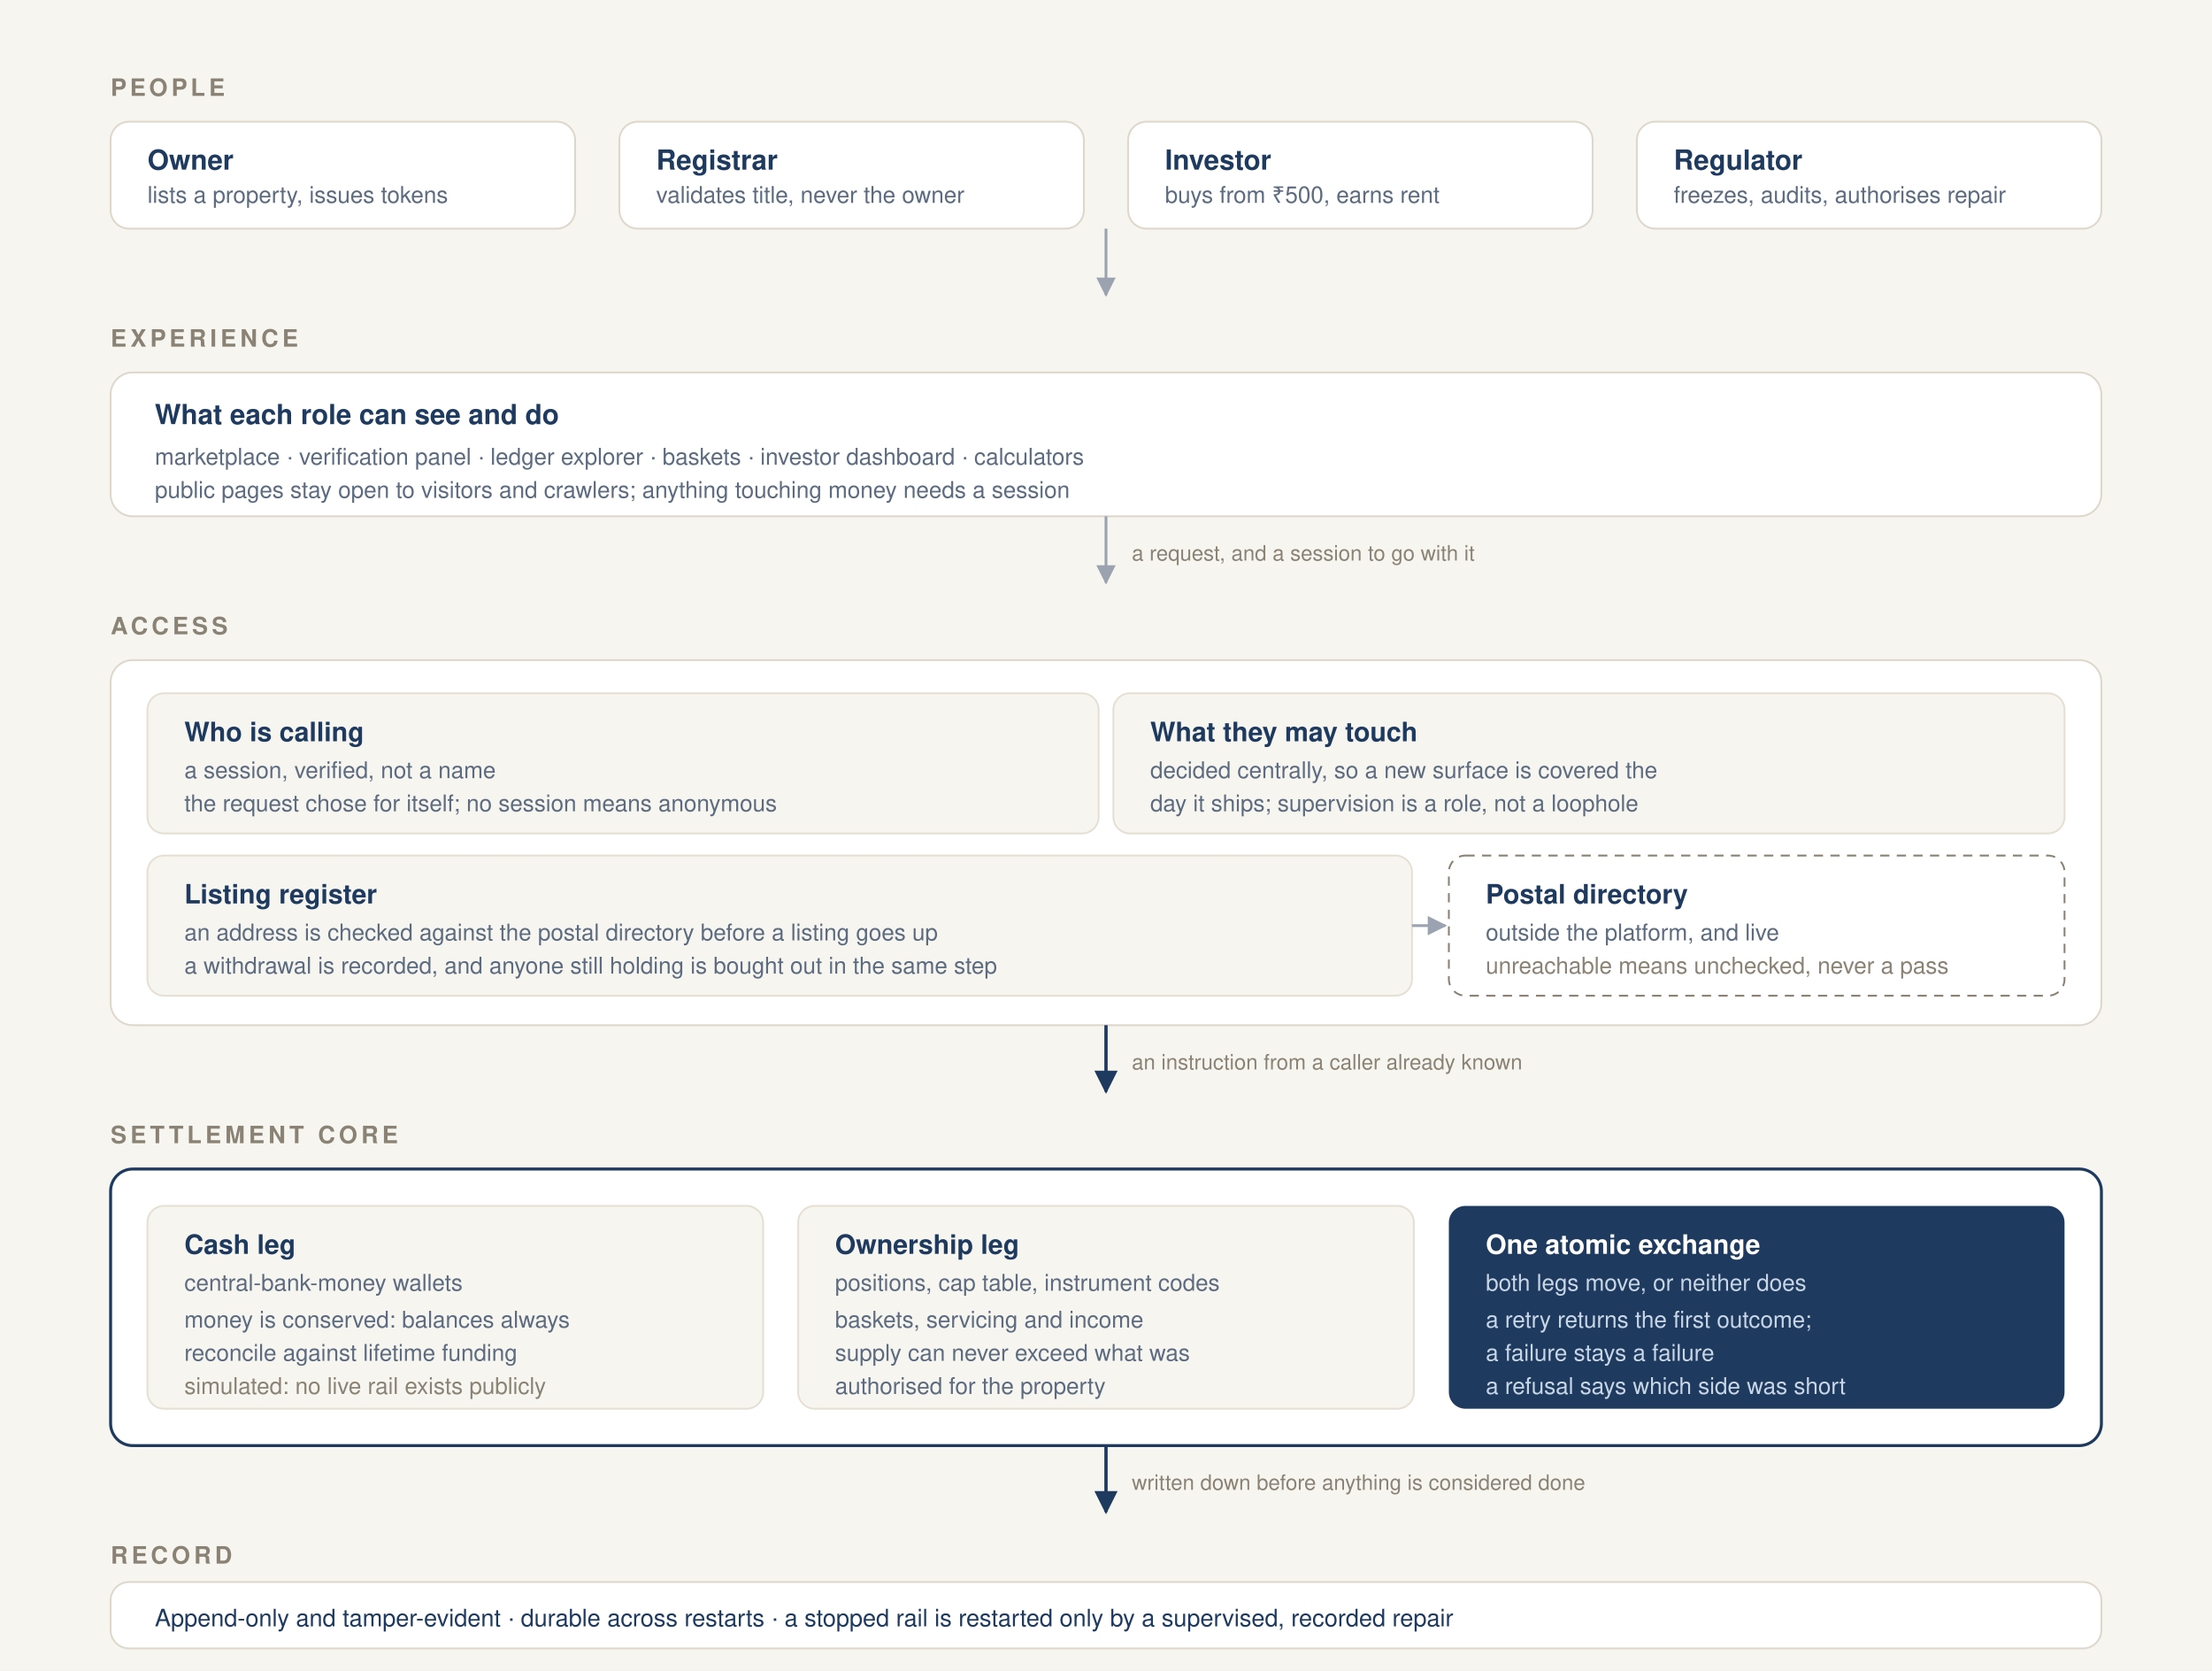
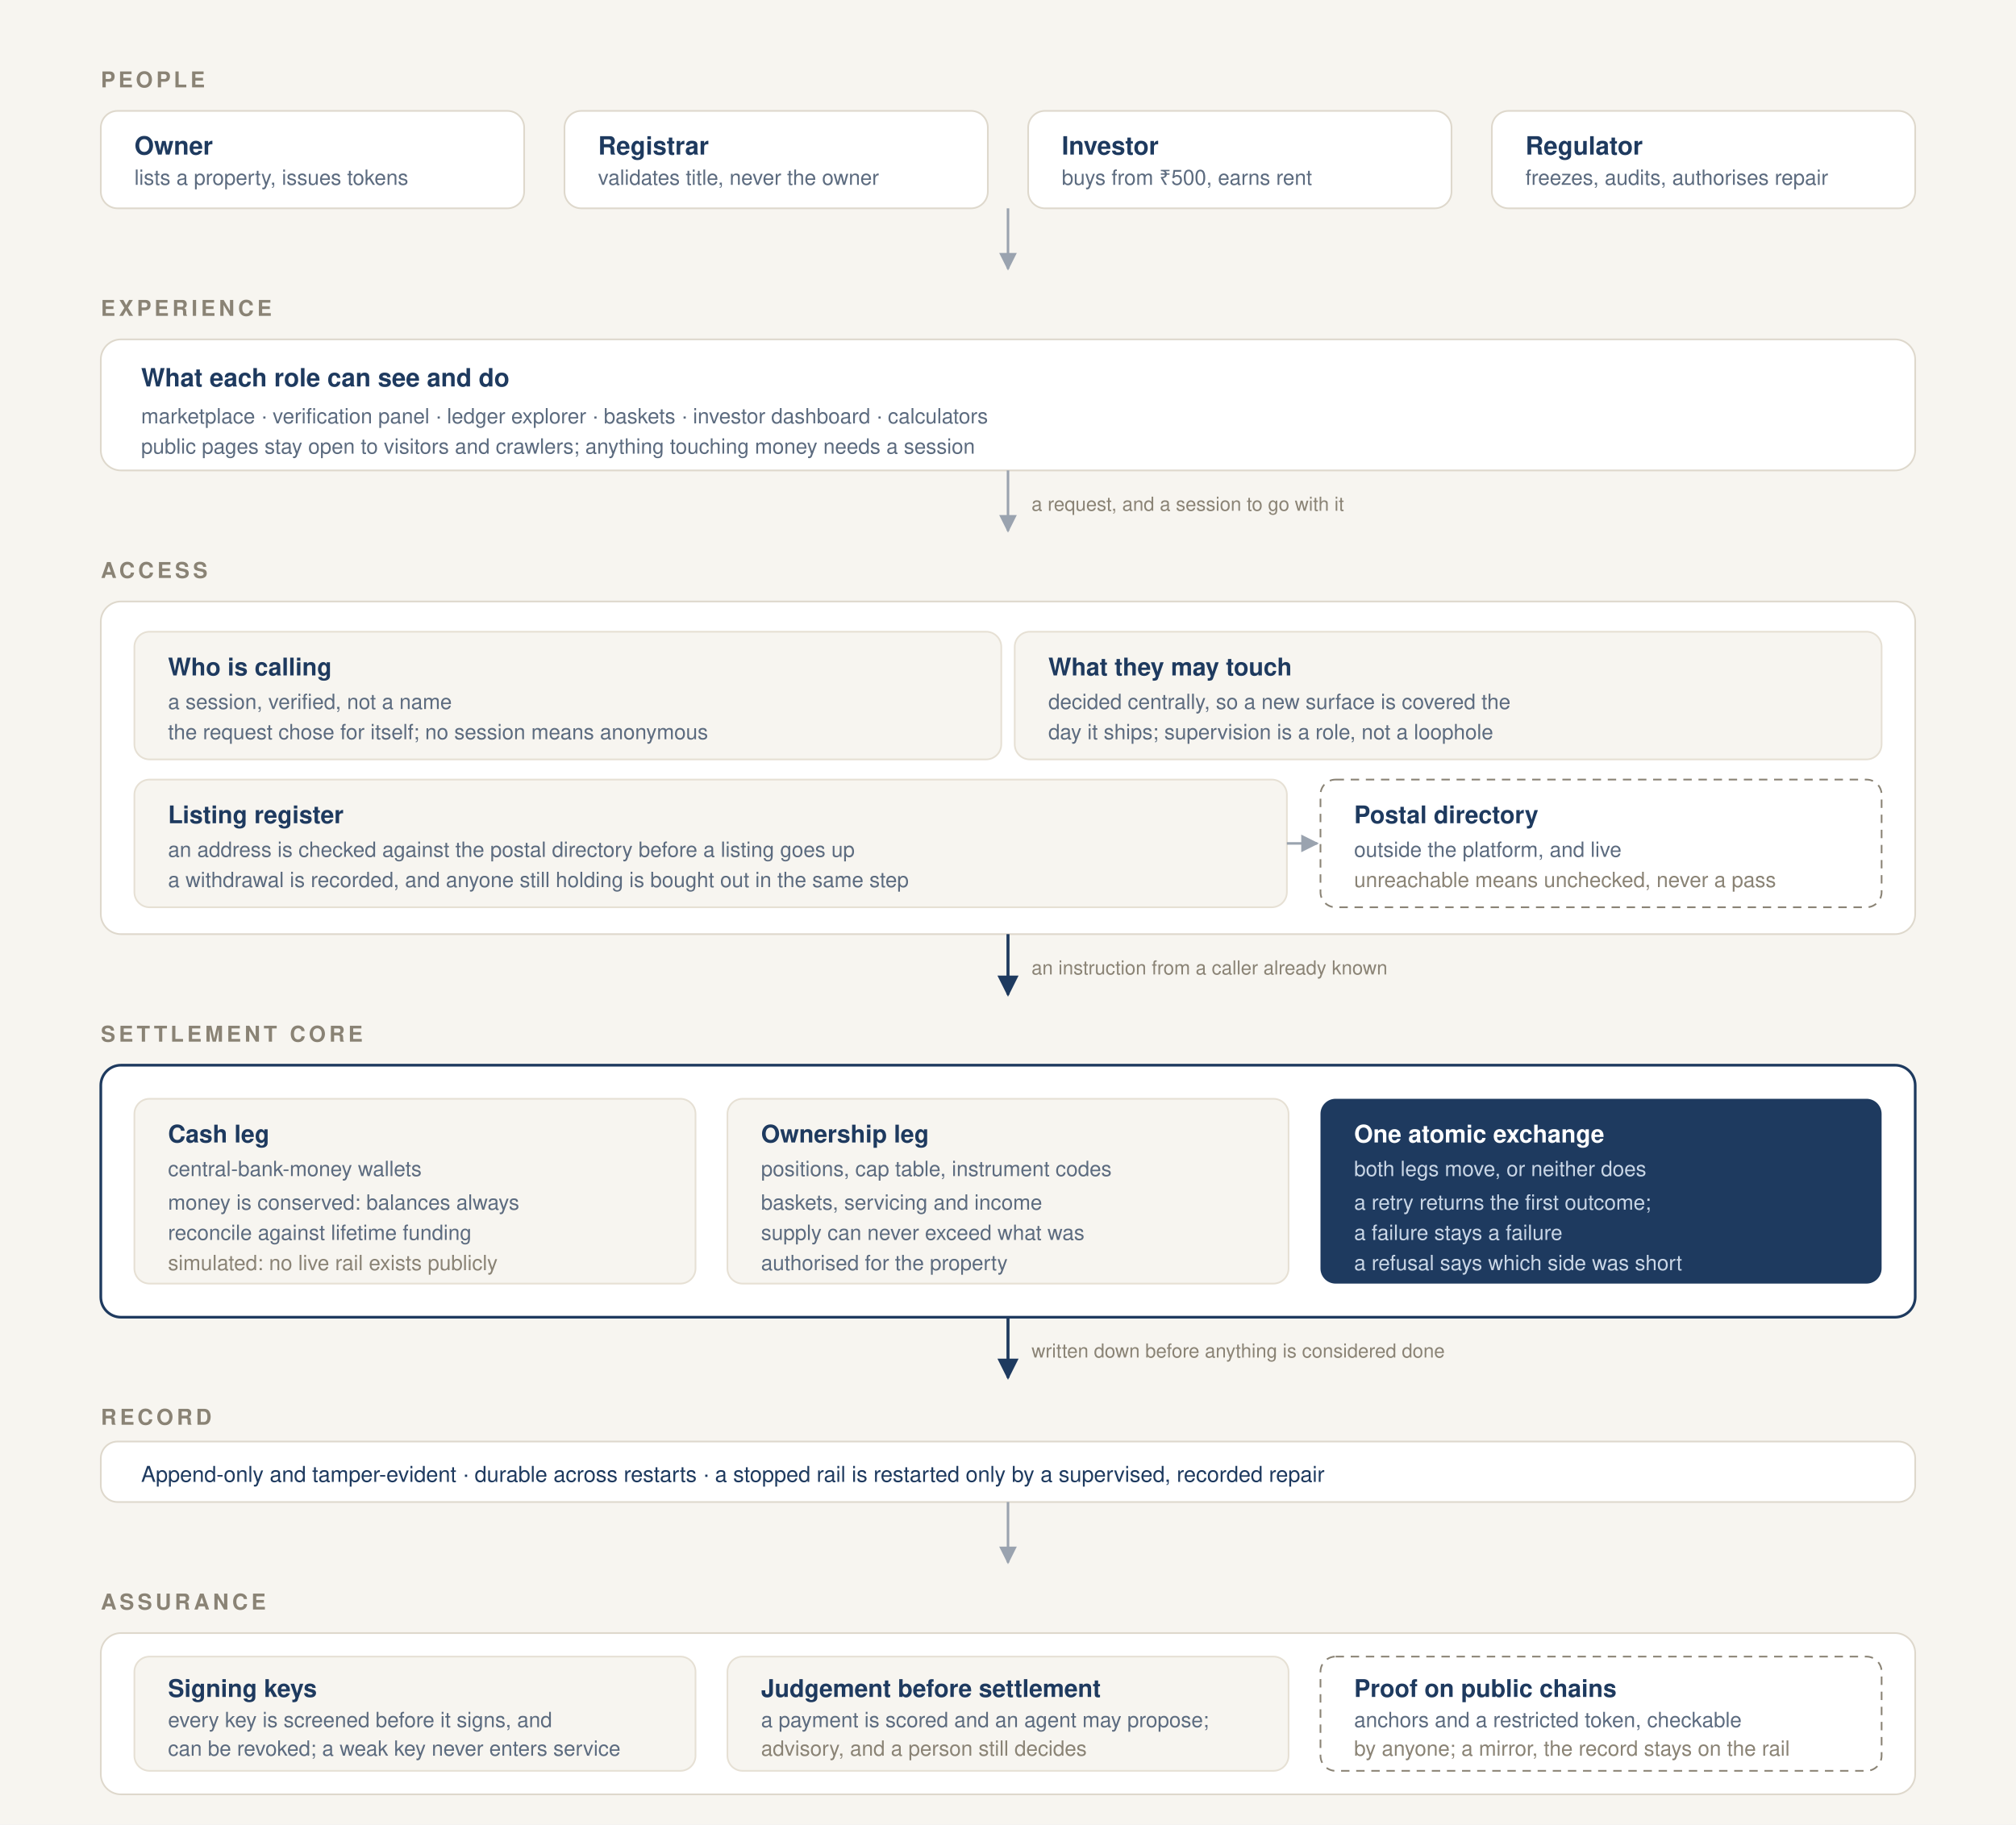
- <svg xmlns="http://www.w3.org/2000/svg" viewBox="0 0 1200 906" width="1200" height="906" role="img" aria-label="AasthiChain architecture: owners, registrars, investors and regulators work through a web experience; an access layer establishes who is calling, what they may touch, and keeps the listing register, whose addresses are checked against an outside postal directory; a settlement core moves the cash leg and the ownership leg as one atomic exchange; and every state change is written to an append-only record that the whole system answers to.">
+ <svg xmlns="http://www.w3.org/2000/svg" viewBox="0 0 1200 1086" width="1200" height="1086" role="img" aria-label="AasthiChain architecture: owners, registrars, investors and regulators work through a web experience; an access layer establishes who is calling, what they may touch, and keeps the listing register, whose addresses are checked against an outside postal directory; a settlement core moves the cash leg and the ownership leg as one atomic exchange; every state change is written to an append-only record that the whole system answers to; and a layer of assurance sits under all of it: a register of the keys that sign, a risk layer that judges a payment before it settles, and copies of the proof on public chains that a holder can check without asking the platform.">
  <defs>
    <marker id="a" viewBox="0 0 10 10" refX="9" refY="5" markerWidth="7" markerHeight="7" orient="auto-start-reverse">
      <path d="M0 0 L10 5 L0 10 z" fill="#9AA3AF" />
    </marker>
    <marker id="aCore" viewBox="0 0 10 10" refX="9" refY="5" markerWidth="7" markerHeight="7" orient="auto-start-reverse">
      <path d="M0 0 L10 5 L0 10 z" fill="#1E3A5F" />
    </marker>
  </defs>
-   <rect width="1200" height="906" fill="#F7F5F0" />
+   <rect width="1200" height="1086" fill="#F7F5F0" />
  <text x="60" y="52" font-family="Helvetica, Arial, sans-serif" font-size="13" font-weight="bold" letter-spacing="2" fill="#8A8375">PEOPLE</text>
  <rect x="60" y="66" width="252" height="58" rx="10" fill="#FFFFFF" stroke="#DED8CC" />
  <text x="80" y="92" font-family="Helvetica, Arial, sans-serif" font-size="15" font-weight="bold" fill="#1E3A5F">Owner</text>
  <text x="80" y="110" font-family="Helvetica, Arial, sans-serif" font-size="12.5" fill="#5C6B7F">lists a property, issues tokens</text>
  <rect x="336" y="66" width="252" height="58" rx="10" fill="#FFFFFF" stroke="#DED8CC" />
  <text x="356" y="92" font-family="Helvetica, Arial, sans-serif" font-size="15" font-weight="bold" fill="#1E3A5F">Registrar</text>
  <text x="356" y="110" font-family="Helvetica, Arial, sans-serif" font-size="12.5" fill="#5C6B7F">validates title, never the owner</text>
  <rect x="612" y="66" width="252" height="58" rx="10" fill="#FFFFFF" stroke="#DED8CC" />
  <text x="632" y="92" font-family="Helvetica, Arial, sans-serif" font-size="15" font-weight="bold" fill="#1E3A5F">Investor</text>
  <text x="632" y="110" font-family="Helvetica, Arial, sans-serif" font-size="12.5" fill="#5C6B7F">buys from ₹500, earns rent</text>
  <rect x="888" y="66" width="252" height="58" rx="10" fill="#FFFFFF" stroke="#DED8CC" />
  <text x="908" y="92" font-family="Helvetica, Arial, sans-serif" font-size="15" font-weight="bold" fill="#1E3A5F">Regulator</text>
  <text x="908" y="110" font-family="Helvetica, Arial, sans-serif" font-size="12.5" fill="#5C6B7F">freezes, audits, authorises repair</text>
  <line x1="600" y1="124" x2="600" y2="160" stroke="#9AA3AF" stroke-width="1.5" marker-end="url(#a)" />
  <text x="60" y="188" font-family="Helvetica, Arial, sans-serif" font-size="13" font-weight="bold" letter-spacing="2" fill="#8A8375">EXPERIENCE</text>
  <rect x="60" y="202" width="1080" height="78" rx="12" fill="#FFFFFF" stroke="#DED8CC" />
  <text x="84" y="230" font-family="Helvetica, Arial, sans-serif" font-size="15" font-weight="bold" fill="#1E3A5F">What each role can see and do</text>
  <text x="84" y="252" font-family="Helvetica, Arial, sans-serif" font-size="12.5" fill="#5C6B7F">marketplace · verification panel · ledger explorer · baskets · investor dashboard · calculators</text>
  <text x="84" y="270" font-family="Helvetica, Arial, sans-serif" font-size="12.5" fill="#5C6B7F">public pages stay open to visitors and crawlers; anything touching money needs a session</text>
  <line x1="600" y1="280" x2="600" y2="316" stroke="#9AA3AF" stroke-width="1.5" marker-end="url(#a)" />
  <text x="614" y="304" font-family="Helvetica, Arial, sans-serif" font-size="11.5" fill="#8A8375">a request, and a session to go with it</text>
  <text x="60" y="344" font-family="Helvetica, Arial, sans-serif" font-size="13" font-weight="bold" letter-spacing="2" fill="#8A8375">ACCESS</text>
  <rect x="60" y="358" width="1080" height="198" rx="12" fill="#FFFFFF" stroke="#DED8CC" />
  <rect x="80" y="376" width="516" height="76" rx="9" fill="#F7F5F0" stroke="#E6E0D4" />
  <text x="100" y="402" font-family="Helvetica, Arial, sans-serif" font-size="14.5" font-weight="bold" fill="#1E3A5F">Who is calling</text>
  <text x="100" y="422" font-family="Helvetica, Arial, sans-serif" font-size="12.5" fill="#5C6B7F">a session, verified, not a name</text>
  <text x="100" y="440" font-family="Helvetica, Arial, sans-serif" font-size="12.5" fill="#5C6B7F">the request chose for itself; no session means anonymous</text>
  <rect x="604" y="376" width="516" height="76" rx="9" fill="#F7F5F0" stroke="#E6E0D4" />
  <text x="624" y="402" font-family="Helvetica, Arial, sans-serif" font-size="14.5" font-weight="bold" fill="#1E3A5F">What they may touch</text>
  <text x="624" y="422" font-family="Helvetica, Arial, sans-serif" font-size="12.5" fill="#5C6B7F">decided centrally, so a new surface is covered the</text>
  <text x="624" y="440" font-family="Helvetica, Arial, sans-serif" font-size="12.5" fill="#5C6B7F">day it ships; supervision is a role, not a loophole</text>
  <rect x="80" y="464" width="686" height="76" rx="9" fill="#F7F5F0" stroke="#E6E0D4" />
  <text x="100" y="490" font-family="Helvetica, Arial, sans-serif" font-size="14.5" font-weight="bold" fill="#1E3A5F">Listing register</text>
  <text x="100" y="510" font-family="Helvetica, Arial, sans-serif" font-size="12.5" fill="#5C6B7F">an address is checked against the postal directory before a listing goes up</text>
  <text x="100" y="528" font-family="Helvetica, Arial, sans-serif" font-size="12.5" fill="#5C6B7F">a withdrawal is recorded, and anyone still holding is bought out in the same step</text>
  <rect x="786" y="464" width="334" height="76" rx="9" fill="#FFFFFF" stroke="#8A8375" stroke-dasharray="5 4" />
  <text x="806" y="490" font-family="Helvetica, Arial, sans-serif" font-size="14.5" font-weight="bold" fill="#1E3A5F">Postal directory</text>
  <text x="806" y="510" font-family="Helvetica, Arial, sans-serif" font-size="12.5" fill="#5C6B7F">outside the platform, and live</text>
  <text x="806" y="528" font-family="Helvetica, Arial, sans-serif" font-size="12.5" fill="#8A8375">unreachable means unchecked, never a pass</text>
  <line x1="766" y1="502" x2="784" y2="502" stroke="#9AA3AF" stroke-width="1.5" marker-end="url(#a)" />
  <line x1="600" y1="556" x2="600" y2="592" stroke="#1E3A5F" stroke-width="1.8" marker-end="url(#aCore)" />
  <text x="614" y="580" font-family="Helvetica, Arial, sans-serif" font-size="11.5" fill="#8A8375">an instruction from a caller already known</text>
  <text x="60" y="620" font-family="Helvetica, Arial, sans-serif" font-size="13" font-weight="bold" letter-spacing="2" fill="#8A8375">SETTLEMENT CORE</text>
  <rect x="60" y="634" width="1080" height="150" rx="12" fill="#FFFFFF" stroke="#1E3A5F" stroke-width="1.6" />
  <rect x="80" y="654" width="334" height="110" rx="9" fill="#F7F5F0" stroke="#E6E0D4" />
  <text x="100" y="680" font-family="Helvetica, Arial, sans-serif" font-size="14.5" font-weight="bold" fill="#1E3A5F">Cash leg</text>
  <text x="100" y="700" font-family="Helvetica, Arial, sans-serif" font-size="12.5" fill="#5C6B7F">central-bank-money wallets</text>
  <text x="100" y="720" font-family="Helvetica, Arial, sans-serif" font-size="12.5" fill="#5C6B7F">money is conserved: balances always</text>
  <text x="100" y="738" font-family="Helvetica, Arial, sans-serif" font-size="12.5" fill="#5C6B7F">reconcile against lifetime funding</text>
  <text x="100" y="756" font-family="Helvetica, Arial, sans-serif" font-size="12.5" fill="#8A8375">simulated: no live rail exists publicly</text>
  <rect x="433" y="654" width="334" height="110" rx="9" fill="#F7F5F0" stroke="#E6E0D4" />
  <text x="453" y="680" font-family="Helvetica, Arial, sans-serif" font-size="14.5" font-weight="bold" fill="#1E3A5F">Ownership leg</text>
  <text x="453" y="700" font-family="Helvetica, Arial, sans-serif" font-size="12.5" fill="#5C6B7F">positions, cap table, instrument codes</text>
  <text x="453" y="720" font-family="Helvetica, Arial, sans-serif" font-size="12.5" fill="#5C6B7F">baskets, servicing and income</text>
  <text x="453" y="738" font-family="Helvetica, Arial, sans-serif" font-size="12.5" fill="#5C6B7F">supply can never exceed what was</text>
  <text x="453" y="756" font-family="Helvetica, Arial, sans-serif" font-size="12.5" fill="#5C6B7F">authorised for the property</text>
  <rect x="786" y="654" width="334" height="110" rx="9" fill="#1E3A5F" />
  <text x="806" y="680" font-family="Helvetica, Arial, sans-serif" font-size="14.5" font-weight="bold" fill="#FFFFFF">One atomic exchange</text>
  <text x="806" y="700" font-family="Helvetica, Arial, sans-serif" font-size="12.5" fill="#C9D6E6">both legs move, or neither does</text>
  <text x="806" y="720" font-family="Helvetica, Arial, sans-serif" font-size="12.5" fill="#C9D6E6">a retry returns the first outcome;</text>
  <text x="806" y="738" font-family="Helvetica, Arial, sans-serif" font-size="12.5" fill="#C9D6E6">a failure stays a failure</text>
  <text x="806" y="756" font-family="Helvetica, Arial, sans-serif" font-size="12.5" fill="#C9D6E6">a refusal says which side was short</text>
  <line x1="600" y1="784" x2="600" y2="820" stroke="#1E3A5F" stroke-width="1.8" marker-end="url(#aCore)" />
  <text x="614" y="808" font-family="Helvetica, Arial, sans-serif" font-size="11.5" fill="#8A8375">written down before anything is considered done</text>
  <text x="60" y="848" font-family="Helvetica, Arial, sans-serif" font-size="13" font-weight="bold" letter-spacing="2" fill="#8A8375">RECORD</text>
  <rect x="60" y="858" width="1080" height="36" rx="10" fill="#FFFFFF" stroke="#DED8CC" />
  <text x="84" y="882" font-family="Helvetica, Arial, sans-serif" font-size="13" fill="#1E3A5F">Append-only and tamper-evident · durable across restarts · a stopped rail is restarted only by a supervised, recorded repair</text>
+   <line x1="600" y1="894" x2="600" y2="930" stroke="#9AA3AF" stroke-width="1.5" marker-end="url(#a)" />
+   <text x="60" y="958" font-family="Helvetica, Arial, sans-serif" font-size="13" font-weight="bold" fill="#8A8375" letter-spacing="2">ASSURANCE</text>
+   <rect x="60" y="972" width="1080" height="96" rx="12" fill="#FFFFFF" stroke="#DED8CC" />
+   <rect x="80" y="986" width="334" height="68" rx="9" fill="#F7F5F0" stroke="#E6E0D4" />
+   <text x="100" y="1010" font-family="Helvetica, Arial, sans-serif" font-size="14.5" font-weight="bold" fill="#1E3A5F">Signing keys</text>
+   <text x="100" y="1028" font-family="Helvetica, Arial, sans-serif" font-size="12.5" fill="#5C6B7F">every key is screened before it signs, and</text>
+   <text x="100" y="1045" font-family="Helvetica, Arial, sans-serif" font-size="12.5" fill="#5C6B7F">can be revoked; a weak key never enters service</text>
+   <rect x="433" y="986" width="334" height="68" rx="9" fill="#F7F5F0" stroke="#E6E0D4" />
+   <text x="453" y="1010" font-family="Helvetica, Arial, sans-serif" font-size="14.5" font-weight="bold" fill="#1E3A5F">Judgement before settlement</text>
+   <text x="453" y="1028" font-family="Helvetica, Arial, sans-serif" font-size="12.5" fill="#5C6B7F">a payment is scored and an agent may propose;</text>
+   <text x="453" y="1045" font-family="Helvetica, Arial, sans-serif" font-size="12.5" fill="#8A8375">advisory, and a person still decides</text>
+   <rect x="786" y="986" width="334" height="68" rx="9" fill="#FFFFFF" stroke="#8A8375" stroke-dasharray="5 4" />
+   <text x="806" y="1010" font-family="Helvetica, Arial, sans-serif" font-size="14.5" font-weight="bold" fill="#1E3A5F">Proof on public chains</text>
+   <text x="806" y="1028" font-family="Helvetica, Arial, sans-serif" font-size="12.5" fill="#5C6B7F">anchors and a restricted token, checkable</text>
+   <text x="806" y="1045" font-family="Helvetica, Arial, sans-serif" font-size="12.5" fill="#8A8375">by anyone; a mirror, the record stays on the rail</text>
</svg>
